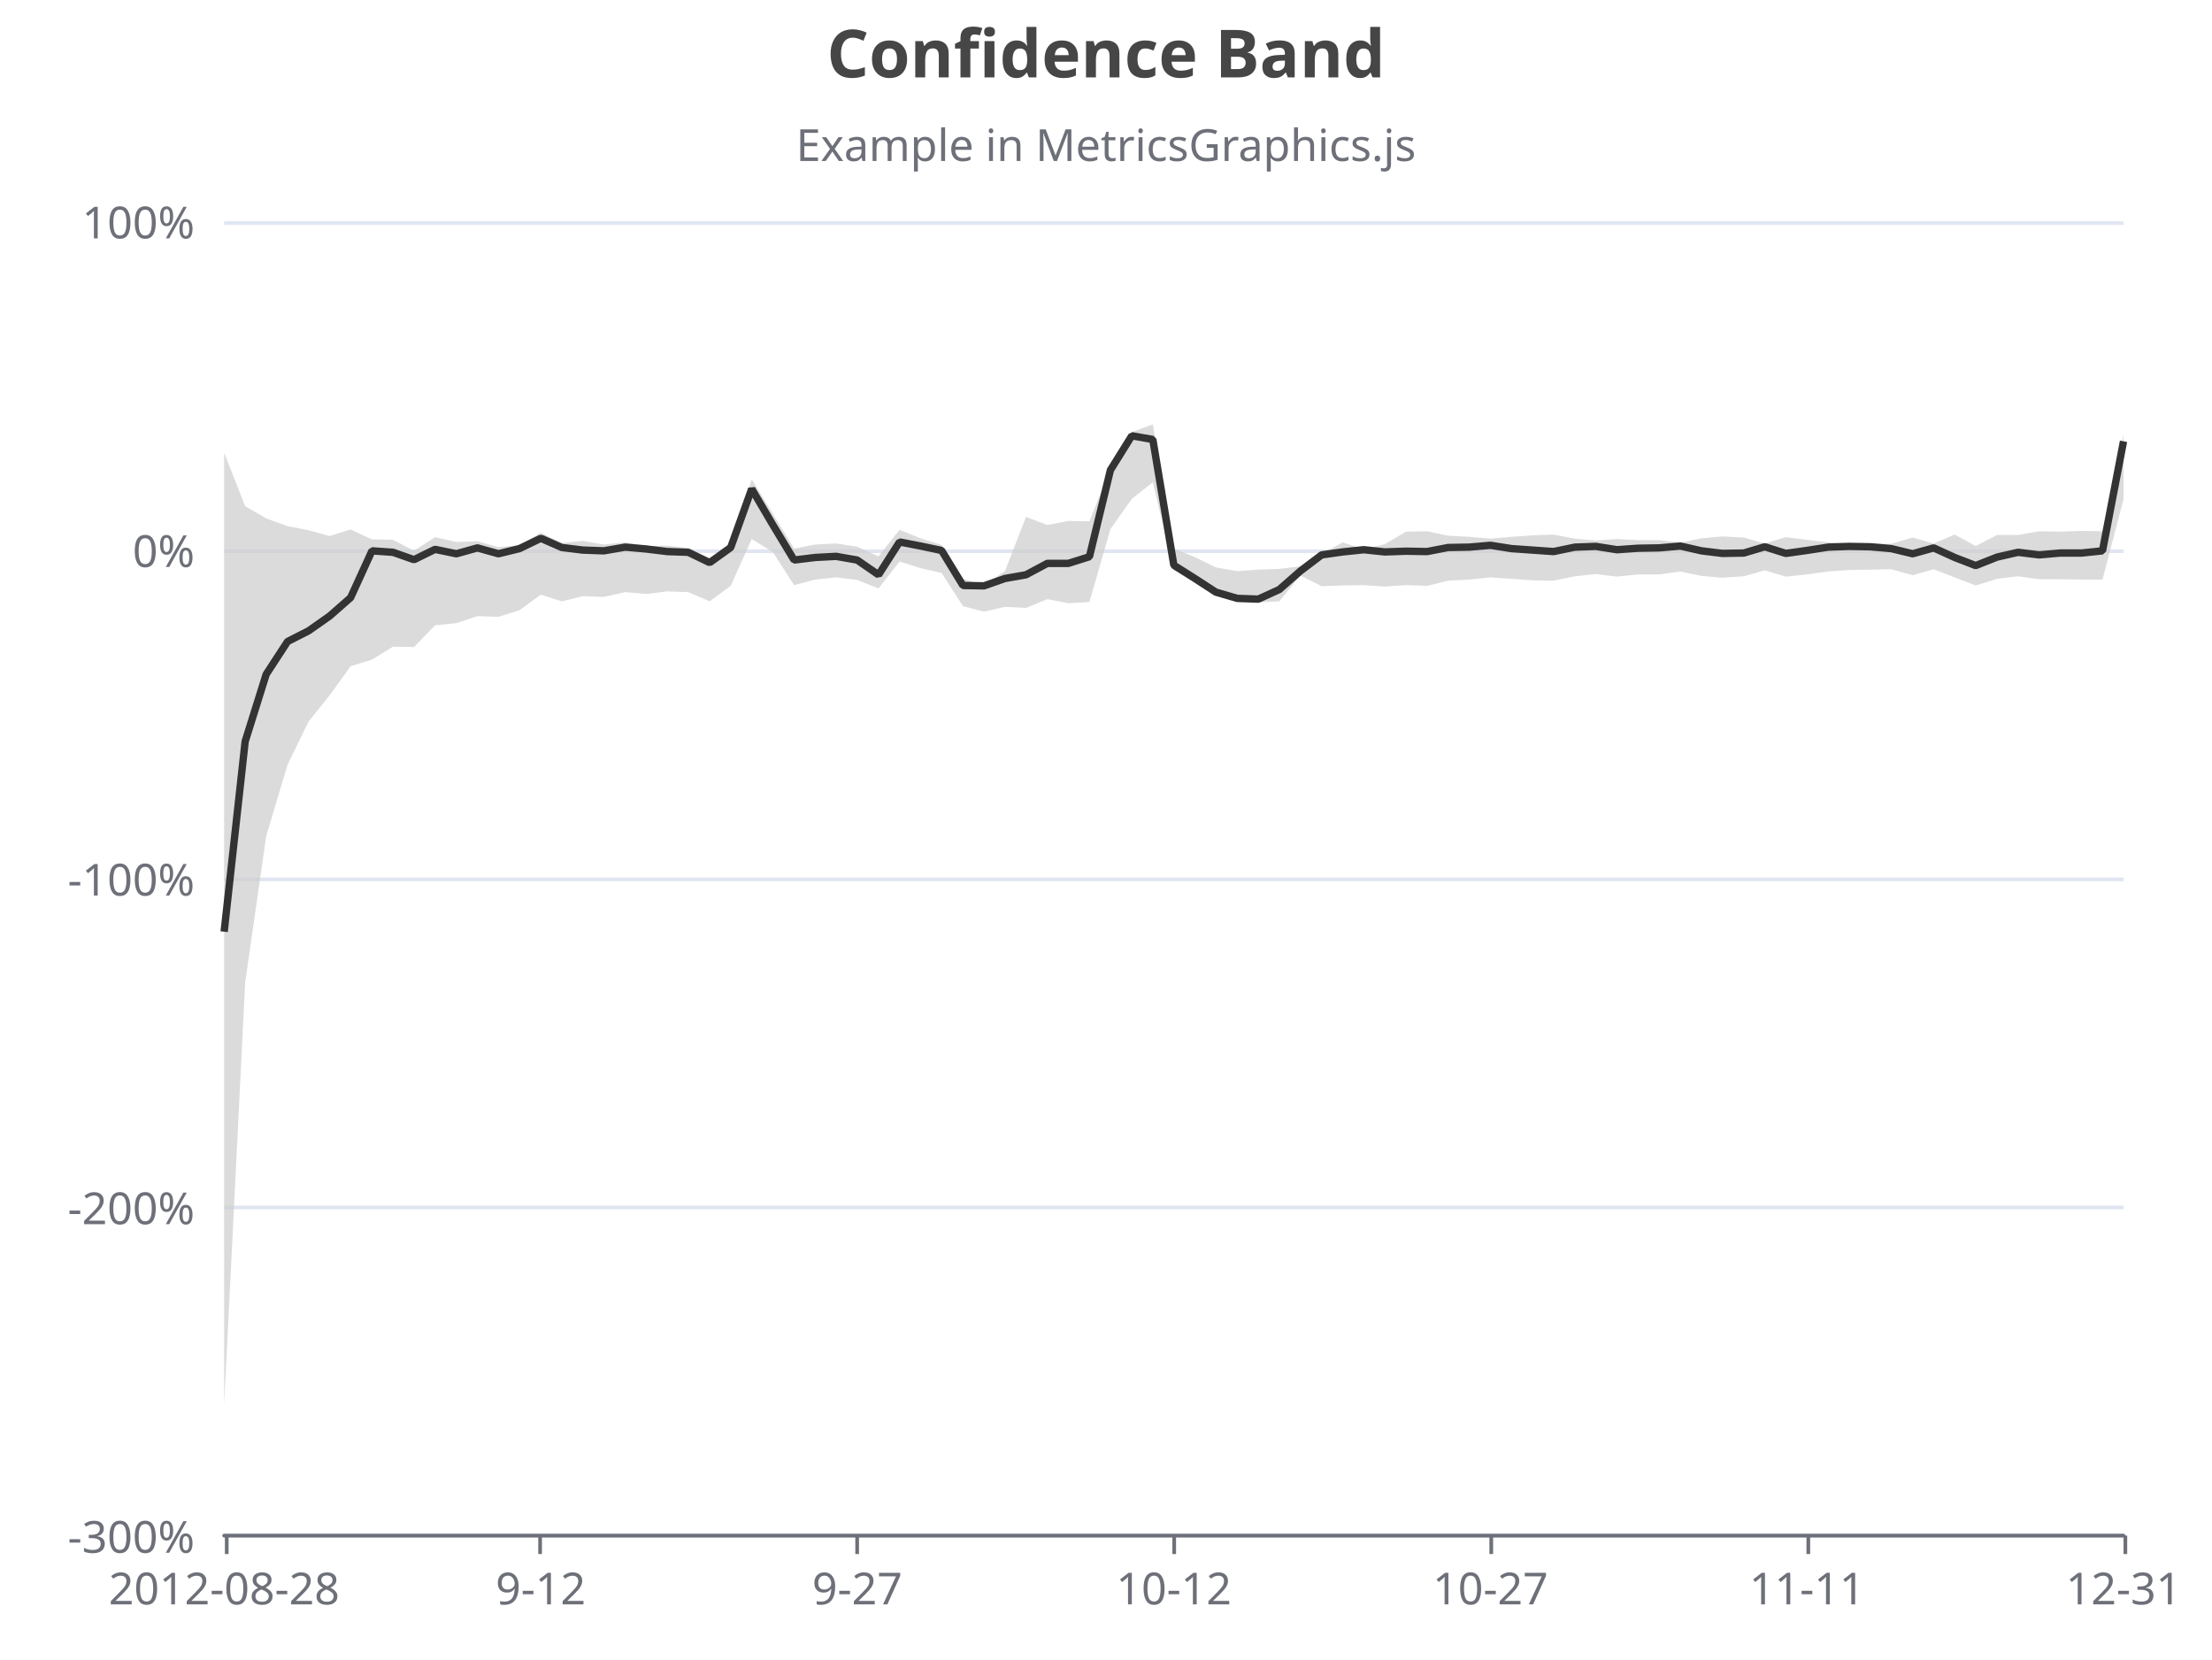
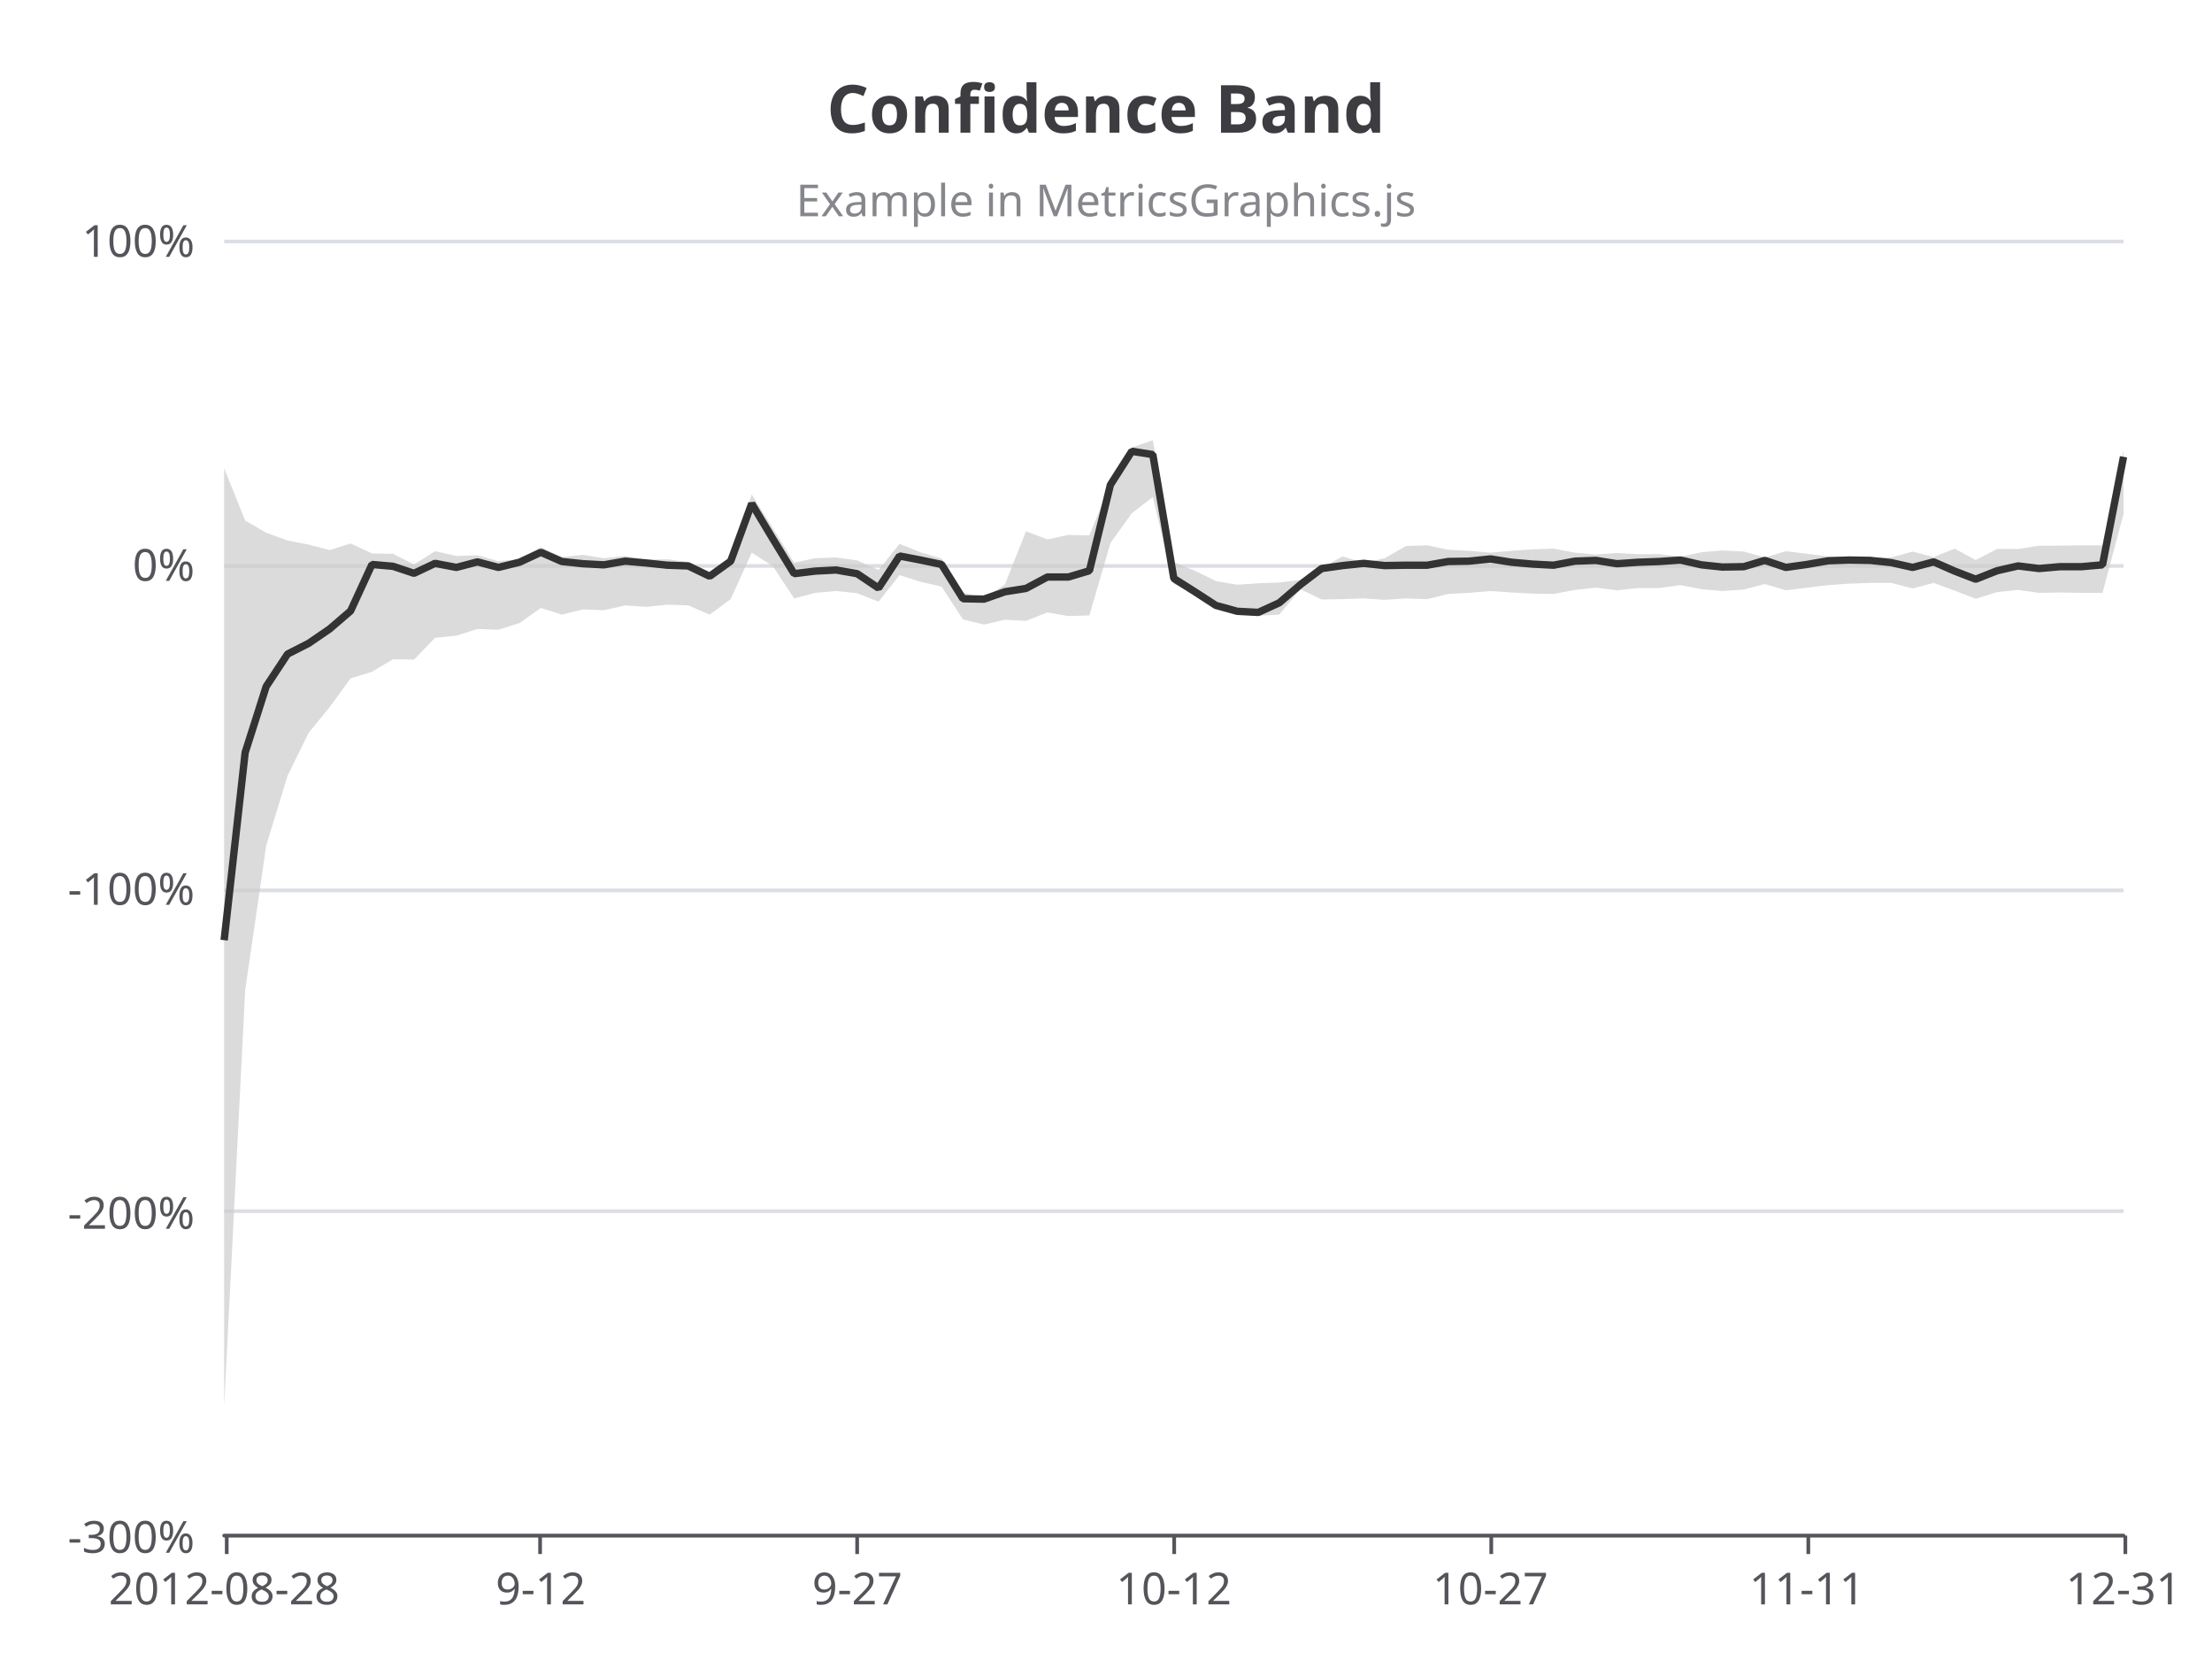
<svg xmlns="http://www.w3.org/2000/svg" width="600" height="450" version="1.1" baseProfile="full" viewBox="0 0 600 450">
  <rect width="600" height="450" x="0" y="0" fill="none" />
-   <path d="M60.8 416.5L576 416.5" fill="transparent" stroke="#E0E6F1" class="zr30-cls-148" />
-   <path d="M60.8 327.5L576 327.5" fill="transparent" stroke="#E0E6F1" class="zr30-cls-148" />
-   <path d="M60.8 238.5L576 238.5" fill="transparent" stroke="#E0E6F1" class="zr30-cls-148" />
-   <path d="M60.8 149.5L576 149.5" fill="transparent" stroke="#E0E6F1" class="zr30-cls-148" />
-   <path d="M60.8 60.5L576 60.5" fill="transparent" stroke="#E0E6F1" class="zr30-cls-148" />
-   <path d="M60.8 416.5L576 416.5" fill="transparent" stroke="#6E7079" stroke-linecap="round" class="zr30-cls-148" />
-   <path d="M61.5 416.5L61.5 421.5" fill="transparent" stroke="#6E7079" class="zr30-cls-148" />
-   <path d="M146.5 416.5L146.5 421.5" fill="transparent" stroke="#6E7079" class="zr30-cls-148" />
-   <path d="M232.5 416.5L232.5 421.5" fill="transparent" stroke="#6E7079" class="zr30-cls-148" />
-   <path d="M318.5 416.5L318.5 421.5" fill="transparent" stroke="#6E7079" class="zr30-cls-148" />
-   <path d="M404.5 416.5L404.5 421.5" fill="transparent" stroke="#6E7079" class="zr30-cls-148" />
-   <path d="M490.5 416.5L490.5 421.5" fill="transparent" stroke="#6E7079" class="zr30-cls-148" />
-   <path d="M576.5 416.5L576.5 421.5" fill="transparent" stroke="#6E7079" class="zr30-cls-148" />
-   <text dominant-baseline="central" text-anchor="end" style="font-size:12px;font-family:sans-serif;" transform="translate(52.8 416.5)" fill="#6E7079">-300%</text>
-   <text dominant-baseline="central" text-anchor="end" style="font-size:12px;font-family:sans-serif;" transform="translate(52.8 327.375)" fill="#6E7079">-200%</text>
-   <text dominant-baseline="central" text-anchor="end" style="font-size:12px;font-family:sans-serif;" transform="translate(52.8 238.25)" fill="#6E7079">-100%</text>
-   <text dominant-baseline="central" text-anchor="end" style="font-size:12px;font-family:sans-serif;" transform="translate(52.8 149.125)" fill="#6E7079">0%</text>
-   <text dominant-baseline="central" text-anchor="end" style="font-size:12px;font-family:sans-serif;" transform="translate(52.8 60)" fill="#6E7079">100%</text>
-   <text dominant-baseline="central" text-anchor="middle" style="font-size:12px;font-family:sans-serif;" y="6" transform="translate(60.8 424.5)" fill="#6E7079">2012-08-28</text>
-   <text dominant-baseline="central" text-anchor="middle" style="font-size:12px;font-family:sans-serif;" y="6" transform="translate(146.6667 424.5)" fill="#6E7079">9-12</text>
-   <text dominant-baseline="central" text-anchor="middle" style="font-size:12px;font-family:sans-serif;" y="6" transform="translate(232.5333 424.5)" fill="#6E7079">9-27</text>
-   <text dominant-baseline="central" text-anchor="middle" style="font-size:12px;font-family:sans-serif;" y="6" transform="translate(318.4 424.5)" fill="#6E7079">10-12</text>
-   <text dominant-baseline="central" text-anchor="middle" style="font-size:12px;font-family:sans-serif;" y="6" transform="translate(404.2667 424.5)" fill="#6E7079">10-27</text>
-   <text dominant-baseline="central" text-anchor="middle" style="font-size:12px;font-family:sans-serif;" y="6" transform="translate(490.1333 424.5)" fill="#6E7079">11-11</text>
-   <text dominant-baseline="central" text-anchor="middle" style="font-size:12px;font-family:sans-serif;" y="6" transform="translate(576 424.5)" fill="#6E7079">12-31</text>
-   <g clip-path="url(#zr30-c0)">
-     <path d="M60.8 122.8L66.5 137.3L72.2 140.6L78 142.7L83.7 143.8L89.4 145.4L95.1 143.6L100.9 146.3L106.6 146.4L112.3 149.4L118 145.7L123.8 147L129.5 146.8L135.2 148.4L140.9 147.9L146.7 144.5L152.4 147.3L158.1 146.7L163.8 147.7L169.6 147.1L175.3 148.1L181 148L186.7 148.6L192.5 151.9L198.2 147.9L203.9 130L209.6 139.3L215.4 148.8L221.1 147.7L226.8 147.4L232.5 148.3L238.3 150.9L244 143.7L249.7 146L255.4 147.8L261.2 157L266.9 158.7L272.6 154.9L278.3 140.2L284.1 142.4L289.8 141.3L295.5 141.4L301.2 127.2L307 117.2L312.7 115.1L318.4 148.8L324.1 151.1L329.8 153.9L335.6 154.9L341.3 154.5L347 154.3L352.7 153.6L358.5 150.3L364.2 147.1L369.9 149L375.6 147.6L381.4 144.2L387.1 144.1L392.8 145.3L398.5 145.6L404.3 146.1L410 145.6L415.7 145.2L421.4 145L427.2 146.1L432.9 146.6L438.6 146.2L444.3 146.5L450.1 146.5L455.8 147.2L461.5 146L467.2 145.5L473 145.8L478.7 147.4L484.4 145.7L490.1 146.4L495.9 147.1L501.6 147.4L507.3 147.4L513 147.5L518.8 145.8L524.5 147.4L530.2 145L535.9 148.1L541.7 145.1L547.4 145.1L553.1 144.1L558.8 144.2L564.6 144L570.3 144.1L576 117.9L576 135.4L570.3 157.2L564.6 157.2L558.8 157.1L553.1 157.1L547.4 156.3L541.7 157L535.9 158.8L530.2 156.6L524.5 154.4L518.8 156L513 154.4L507.3 154.5L501.6 154.6L495.9 155L490.1 155.8L484.4 156.4L478.7 154.7L473 156.3L467.2 156.7L461.5 156.2L455.8 155L450.1 155.8L444.3 155.8L438.6 156.4L432.9 155.7L427.2 156.3L421.4 157.5L415.7 157.4L410 157L404.3 156.6L398.5 157.2L392.8 157.5L387.1 158.9L381.4 158.7L375.6 159.1L369.9 158.7L364.2 158.8L358.5 159L352.7 156.1L347 163.1L341.3 163.4L335.6 163L329.8 159.5L324.1 156.9L318.4 154.7L312.7 130.8L307 135.3L301.2 143.5L295.5 163.3L289.8 163.6L284.1 162.5L278.3 164.9L272.6 164.6L266.9 165.9L261.2 164.4L255.4 155.4L249.7 154.1L244 152.3L238.3 159.6L232.5 157.3L226.8 156.6L221.1 157.2L215.4 158.7L209.6 149.7L203.9 146.2L198.2 158.9L192.5 163.1L186.7 160.6L181 160.4L175.3 161.1L169.6 160.6L163.8 161.9L158.1 161.7L152.4 163.1L146.7 161.3L140.9 165.5L135.2 167.3L129.5 167.1L123.8 169L118 169.6L112.3 175.5L106.6 175.4L100.9 178.9L95.1 180.7L89.4 188.6L83.7 195.7L78 207.4L72.2 226.8L66.5 266.5L60.8 381Z" fill="#ccc" fill-opacity="0.7" class="zr30-cls-150" />
+   <path d="M60.8 416.5L576 416.5" fill="none" pointer-events="visible" stroke="#dbdee4" class="zr36-cls-277" />
+   <path d="M60.8 328.5L576 328.5" fill="none" pointer-events="visible" stroke="#dbdee4" class="zr36-cls-277" />
+   <path d="M60.8 241.5L576 241.5" fill="none" pointer-events="visible" stroke="#dbdee4" class="zr36-cls-277" />
+   <path d="M60.8 153.5L576 153.5" fill="none" pointer-events="visible" stroke="#dbdee4" class="zr36-cls-277" />
+   <path d="M60.8 65.5L576 65.5" fill="none" pointer-events="visible" stroke="#dbdee4" class="zr36-cls-277" />
+   <path d="M60.8 416.5L576 416.5" fill="none" pointer-events="visible" stroke="#54555a" stroke-linecap="round" class="zr36-cls-277" />
+   <path d="M61.5 416.5L61.5 421.5" fill="none" pointer-events="visible" stroke="#54555a" class="zr36-cls-277" />
+   <path d="M146.5 416.5L146.5 421.5" fill="none" pointer-events="visible" stroke="#54555a" class="zr36-cls-277" />
+   <path d="M232.5 416.5L232.5 421.5" fill="none" pointer-events="visible" stroke="#54555a" class="zr36-cls-277" />
+   <path d="M318.5 416.5L318.5 421.5" fill="none" pointer-events="visible" stroke="#54555a" class="zr36-cls-277" />
+   <path d="M404.5 416.5L404.5 421.5" fill="none" pointer-events="visible" stroke="#54555a" class="zr36-cls-277" />
+   <path d="M490.5 416.5L490.5 421.5" fill="none" pointer-events="visible" stroke="#54555a" class="zr36-cls-277" />
+   <path d="M576.5 416.5L576.5 421.5" fill="none" pointer-events="visible" stroke="#54555a" class="zr36-cls-277" />
+   <text dominant-baseline="central" text-anchor="end" style="font-size:12px;font-family:sans-serif;" transform="translate(52.8 416.5)" fill="#54555a">-300%</text>
+   <text dominant-baseline="central" text-anchor="end" style="font-size:12px;font-family:sans-serif;" transform="translate(52.8 328.625)" fill="#54555a">-200%</text>
+   <text dominant-baseline="central" text-anchor="end" style="font-size:12px;font-family:sans-serif;" transform="translate(52.8 240.75)" fill="#54555a">-100%</text>
+   <text dominant-baseline="central" text-anchor="end" style="font-size:12px;font-family:sans-serif;" transform="translate(52.8 152.875)" fill="#54555a">0%</text>
+   <text dominant-baseline="central" text-anchor="end" style="font-size:12px;font-family:sans-serif;" transform="translate(52.8 65)" fill="#54555a">100%</text>
+   <text dominant-baseline="central" text-anchor="middle" style="font-size:12px;font-family:sans-serif;" y="6" transform="translate(60.8 424.5)" fill="#54555a">2012-08-28</text>
+   <text dominant-baseline="central" text-anchor="middle" style="font-size:12px;font-family:sans-serif;" y="6" transform="translate(146.6667 424.5)" fill="#54555a">9-12</text>
+   <text dominant-baseline="central" text-anchor="middle" style="font-size:12px;font-family:sans-serif;" y="6" transform="translate(232.5333 424.5)" fill="#54555a">9-27</text>
+   <text dominant-baseline="central" text-anchor="middle" style="font-size:12px;font-family:sans-serif;" y="6" transform="translate(318.4 424.5)" fill="#54555a">10-12</text>
+   <text dominant-baseline="central" text-anchor="middle" style="font-size:12px;font-family:sans-serif;" y="6" transform="translate(404.2667 424.5)" fill="#54555a">10-27</text>
+   <text dominant-baseline="central" text-anchor="middle" style="font-size:12px;font-family:sans-serif;" y="6" transform="translate(490.1333 424.5)" fill="#54555a">11-11</text>
+   <text dominant-baseline="central" text-anchor="middle" style="font-size:12px;font-family:sans-serif;" y="6" transform="translate(576 424.5)" fill="#54555a">12-31</text>
+   <g clip-path="url(#zr36-c0)">
+     <path d="M60.8 127L66.5 141.2L72.2 144.5L78 146.6L83.7 147.7L89.4 149.2L95.1 147.4L100.9 150.1L106.6 150.2L112.3 153.1L118 149.5L123.8 150.8L129.5 150.6L135.2 152.2L140.9 151.7L146.7 148.4L152.4 151.1L158.1 150.5L163.8 151.4L169.6 150.8L175.3 151.8L181 151.7L186.7 152.4L192.5 155.6L198.2 151.6L203.9 134.1L209.6 143.2L215.4 152.6L221.1 151.4L226.8 151.2L232.5 152L238.3 154.6L244 147.5L249.7 149.8L255.4 151.5L261.2 160.7L266.9 162.3L272.6 158.5L278.3 144.1L284.1 146.3L289.8 145.1L295.5 145.2L301.2 131.3L307 121.4L312.7 119.4L318.4 152.5L324.1 154.8L329.8 157.6L335.6 158.6L341.3 158.2L347 158L352.7 157.3L358.5 154L364.2 150.9L369.9 152.7L375.6 151.4L381.4 148.1L387.1 147.9L392.8 149.1L398.5 149.4L404.3 149.9L410 149.4L415.7 149L421.4 148.8L427.2 149.9L432.9 150.4L438.6 150L444.3 150.3L450.1 150.3L455.8 151L461.5 149.8L467.2 149.3L473 149.6L478.7 151.2L484.4 149.5L490.1 150.2L495.9 150.9L501.6 151.1L507.3 151.2L513 151.2L518.8 149.6L524.5 151.1L530.2 148.8L535.9 151.9L541.7 148.9L547.4 148.9L553.1 148L558.8 148L564.6 147.9L570.3 147.9L576 122.1L576 139.4L570.3 160.8L564.6 160.8L558.8 160.7L553.1 160.8L547.4 160L541.7 160.6L535.9 162.4L530.2 160.2L524.5 158.1L518.8 159.6L513 158.1L507.3 158.1L501.6 158.3L495.9 158.7L490.1 159.4L484.4 160.1L478.7 158.4L473 159.9L467.2 160.3L461.5 159.8L455.8 158.7L450.1 159.5L444.3 159.5L438.6 160.1L432.9 159.4L427.2 160L421.4 161.1L415.7 161L410 160.7L404.3 160.3L398.5 160.8L392.8 161.1L387.1 162.5L381.4 162.3L375.6 162.7L369.9 162.3L364.2 162.5L358.5 162.6L352.7 159.8L347 166.7L341.3 167L335.6 166.6L329.8 163.1L324.1 160.5L318.4 158.4L312.7 134.8L307 139.2L301.2 147.3L295.5 166.9L289.8 167.1L284.1 166.1L278.3 168.4L272.6 168.1L266.9 169.4L261.2 168L255.4 159.1L249.7 157.8L244 156L238.3 163.2L232.5 160.9L226.8 160.3L221.1 160.8L215.4 162.3L209.6 153.5L203.9 149.9L198.2 162.5L192.5 166.7L186.7 164.2L181 164L175.3 164.6L169.6 164.2L163.8 165.5L158.1 165.3L152.4 166.7L146.7 164.9L140.9 169L135.2 170.8L129.5 170.6L123.8 172.4L118 173L112.3 178.9L106.6 178.8L100.9 182.2L95.1 184L89.4 191.8L83.7 198.8L78 210.4L72.2 229.4L66.5 268.6L60.8 381.5Z" fill="#ccc" fill-opacity="0.7" class="zr36-cls-279" />
  </g>
-   <g clip-path="url(#zr30-c1)">
-     <path d="M60.8 381L66.5 266.5L72.2 226.8L78 207.4L83.7 195.7L89.4 188.6L95.1 180.7L100.9 178.9L106.6 175.4L112.3 175.5L118 169.6L123.8 169L129.5 167.1L135.2 167.3L140.9 165.5L146.7 161.3L152.4 163.1L158.1 161.7L163.8 161.9L169.6 160.6L175.3 161.1L181 160.4L186.7 160.6L192.5 163.1L198.2 158.9L203.9 146.2L209.6 149.7L215.4 158.7L221.1 157.2L226.8 156.6L232.5 157.3L238.3 159.6L244 152.3L249.7 154.1L255.4 155.4L261.2 164.4L266.9 165.9L272.6 164.6L278.3 164.9L284.1 162.5L289.8 163.6L295.5 163.3L301.2 143.5L307 135.3L312.7 130.8L318.4 154.7L324.1 156.9L329.8 159.5L335.6 163L341.3 163.4L347 163.1L352.7 156.1L358.5 159L364.2 158.8L369.9 158.7L375.6 159.1L381.4 158.7L387.1 158.9L392.8 157.5L398.5 157.2L404.3 156.6L410 157L415.7 157.4L421.4 157.5L427.2 156.3L432.9 155.7L438.6 156.4L444.3 155.8L450.1 155.8L455.8 155L461.5 156.2L467.2 156.7L473 156.3L478.7 154.7L484.4 156.4L490.1 155.8L495.9 155L501.6 154.6L507.3 154.5L513 154.4L518.8 156L524.5 154.4L530.2 156.6L535.9 158.8L541.7 157L547.4 156.3L553.1 157.1L558.8 157.1L564.6 157.2L570.3 157.2L576 135.4" fill="transparent" stroke="#5470c6" stroke-width="2" stroke-opacity="0" stroke-linejoin="bevel" class="zr30-cls-151" />
+   <g clip-path="url(#zr36-c1)">
+     <path d="M60.8 381.5L66.5 268.6L72.2 229.4L78 210.4L83.7 198.8L89.4 191.8L95.1 184L100.9 182.2L106.6 178.8L112.3 178.9L118 173L123.8 172.4L129.5 170.6L135.2 170.8L140.9 169L146.7 164.9L152.4 166.7L158.1 165.3L163.8 165.5L169.6 164.2L175.3 164.6L181 164L186.7 164.2L192.5 166.7L198.2 162.5L203.9 149.9L209.6 153.5L215.4 162.3L221.1 160.8L226.8 160.3L232.5 160.9L238.3 163.2L244 156L249.7 157.8L255.4 159.1L261.2 168L266.9 169.4L272.6 168.1L278.3 168.4L284.1 166.1L289.8 167.1L295.5 166.9L301.2 147.3L307 139.2L312.7 134.8L318.4 158.4L324.1 160.5L329.8 163.1L335.6 166.6L341.3 167L347 166.7L352.7 159.8L358.5 162.6L364.2 162.5L369.9 162.3L375.6 162.7L381.4 162.3L387.1 162.5L392.8 161.1L398.5 160.8L404.3 160.3L410 160.7L415.7 161L421.4 161.1L427.2 160L432.9 159.4L438.6 160.1L444.3 159.5L450.1 159.5L455.8 158.7L461.5 159.8L467.2 160.3L473 159.9L478.7 158.4L484.4 160.1L490.1 159.4L495.9 158.7L501.6 158.3L507.3 158.1L513 158.1L518.8 159.6L524.5 158.1L530.2 160.2L535.9 162.4L541.7 160.6L547.4 160L553.1 160.8L558.8 160.7L564.6 160.8L570.3 160.8L576 139.4" fill="none" pointer-events="visible" stroke="#5070dd" stroke-width="2" stroke-opacity="0" stroke-linejoin="bevel" class="zr36-cls-280" />
  </g>
-   <g clip-path="url(#zr30-c0)">
-     <path d="M60.8 122.8L66.5 137.3L72.2 140.6L78 142.7L83.7 143.8L89.4 145.4L95.1 143.6L100.9 146.3L106.6 146.4L112.3 149.4L118 145.7L123.8 147L129.5 146.8L135.2 148.4L140.9 147.9L146.7 144.5L152.4 147.3L158.1 146.7L163.8 147.7L169.6 147.1L175.3 148.1L181 148L186.7 148.6L192.5 151.9L198.2 147.9L203.9 130L209.6 139.3L215.4 148.8L221.1 147.7L226.8 147.4L232.5 148.3L238.3 150.9L244 143.7L249.7 146L255.4 147.8L261.2 157L266.9 158.7L272.6 154.9L278.3 140.2L284.1 142.4L289.8 141.3L295.5 141.4L301.2 127.2L307 117.2L312.7 115.1L318.4 148.8L324.1 151.1L329.8 153.9L335.6 154.9L341.3 154.5L347 154.3L352.7 153.6L358.5 150.3L364.2 147.1L369.9 149L375.6 147.6L381.4 144.2L387.1 144.1L392.8 145.3L398.5 145.6L404.3 146.1L410 145.6L415.7 145.2L421.4 145L427.2 146.1L432.9 146.6L438.6 146.2L444.3 146.5L450.1 146.5L455.8 147.2L461.5 146L467.2 145.5L473 145.8L478.7 147.4L484.4 145.7L490.1 146.4L495.9 147.1L501.6 147.4L507.3 147.4L513 147.5L518.8 145.8L524.5 147.4L530.2 145L535.9 148.1L541.7 145.1L547.4 145.1L553.1 144.1L558.8 144.2L564.6 144L570.3 144.1L576 117.9" fill="transparent" stroke="#91cc75" stroke-width="2" stroke-opacity="0" stroke-linejoin="bevel" class="zr30-cls-151" />
+   <g clip-path="url(#zr36-c0)">
+     <path d="M60.8 127L66.5 141.2L72.2 144.5L78 146.6L83.7 147.7L89.4 149.2L95.1 147.4L100.9 150.1L106.6 150.2L112.3 153.1L118 149.5L123.8 150.8L129.5 150.6L135.2 152.2L140.9 151.7L146.7 148.4L152.4 151.1L158.1 150.5L163.8 151.4L169.6 150.8L175.3 151.8L181 151.7L186.7 152.4L192.5 155.6L198.2 151.6L203.9 134.1L209.6 143.2L215.4 152.6L221.1 151.4L226.8 151.2L232.5 152L238.3 154.6L244 147.5L249.7 149.8L255.4 151.5L261.2 160.7L266.9 162.3L272.6 158.5L278.3 144.1L284.1 146.3L289.8 145.1L295.5 145.2L301.2 131.3L307 121.4L312.7 119.4L318.4 152.5L324.1 154.8L329.8 157.6L335.6 158.6L341.3 158.2L347 158L352.7 157.3L358.5 154L364.2 150.9L369.9 152.7L375.6 151.4L381.4 148.1L387.1 147.9L392.8 149.1L398.5 149.4L404.3 149.9L410 149.4L415.7 149L421.4 148.8L427.2 149.9L432.9 150.4L438.6 150L444.3 150.3L450.1 150.3L455.8 151L461.5 149.8L467.2 149.3L473 149.6L478.7 151.2L484.4 149.5L490.1 150.2L495.9 150.9L501.6 151.1L507.3 151.2L513 151.2L518.8 149.6L524.5 151.1L530.2 148.8L535.9 151.9L541.7 148.9L547.4 148.9L553.1 148L558.8 148L564.6 147.9L570.3 147.9L576 122.1" fill="none" pointer-events="visible" stroke="#b6d634" stroke-width="2" stroke-opacity="0" stroke-linejoin="bevel" class="zr36-cls-280" />
  </g>
-   <g clip-path="url(#zr30-c2)">
-     <path d="M60.8 252.7L66.5 201.1L72.2 182.9L78 174L83.7 171.1L89.4 167.1L95.1 162.1L100.9 149.4L106.6 149.8L112.3 151.8L118 149L123.8 150.2L129.5 148.6L135.2 150.2L140.9 148.8L146.7 146L152.4 148.5L158.1 149.2L163.8 149.4L169.6 148.4L175.3 148.9L181 149.6L186.7 149.8L192.5 152.6L198.2 148.5L203.9 132.6L209.6 142.3L215.4 151.9L221.1 151.2L226.8 150.9L232.5 151.9L238.3 155.9L244 147L249.7 148.1L255.4 149.3L261.2 158.8L266.9 158.9L272.6 156.9L278.3 155.9L284.1 152.8L289.8 152.8L295.5 151L301.2 127.5L307 118.2L312.7 119.2L318.4 153.3L324.1 156.9L329.8 160.6L335.6 162.3L341.3 162.5L347 159.9L352.7 154.9L358.5 150.5L364.2 149.7L369.9 149.1L375.6 149.7L381.4 149.5L387.1 149.6L392.8 148.5L398.5 148.4L404.3 147.9L410 148.8L415.7 149.2L421.4 149.6L427.2 148.4L432.9 148.2L438.6 149.1L444.3 148.7L450.1 148.6L455.8 148.1L461.5 149.4L467.2 150.1L473 150L478.7 148.3L484.4 150.1L490.1 149.3L495.9 148.4L501.6 148.2L507.3 148.3L513 148.8L518.8 150.2L524.5 148.6L530.2 151.2L535.9 153.4L541.7 151.1L547.4 149.8L553.1 150.5L558.8 150L564.6 150L570.3 149.4L576 119.7" fill="transparent" stroke="#333" stroke-width="2" stroke-linejoin="bevel" class="zr30-cls-151" />
+   <g clip-path="url(#zr36-c2)">
+     <path d="M60.8 255L66.5 204.1L72.2 186.2L78 177.4L83.7 174.5L89.4 170.6L95.1 165.7L100.9 153.1L106.6 153.6L112.3 155.5L118 152.8L123.8 153.9L129.5 152.4L135.2 153.9L140.9 152.5L146.7 149.8L152.4 152.3L158.1 152.9L163.8 153.2L169.6 152.2L175.3 152.7L181 153.3L186.7 153.5L192.5 156.3L198.2 152.2L203.9 136.6L209.6 146.1L215.4 155.6L221.1 154.9L226.8 154.6L232.5 155.6L238.3 159.5L244 150.8L249.7 151.9L255.4 153.1L261.2 162.4L266.9 162.5L272.6 160.5L278.3 159.6L284.1 156.5L289.8 156.5L295.5 154.8L301.2 131.5L307 122.4L312.7 123.3L318.4 156.9L324.1 160.5L329.8 164.2L335.6 165.8L341.3 166.1L347 163.5L352.7 158.6L358.5 154.2L364.2 153.4L369.9 152.8L375.6 153.4L381.4 153.3L387.1 153.3L392.8 152.3L398.5 152.2L404.3 151.6L410 152.5L415.7 153L421.4 153.3L427.2 152.2L432.9 152L438.6 152.9L444.3 152.5L450.1 152.3L455.8 151.9L461.5 153.2L467.2 153.8L473 153.7L478.7 152L484.4 153.9L490.1 153.1L495.9 152.1L501.6 151.9L507.3 152L513 152.6L518.8 153.9L524.5 152.4L530.2 154.9L535.9 157.1L541.7 154.8L547.4 153.5L553.1 154.2L558.8 153.7L564.6 153.7L570.3 153.2L576 123.9" fill="none" pointer-events="visible" stroke="#333" stroke-width="2" stroke-linejoin="bevel" class="zr36-cls-280" />
  </g>
-   <path d="M-85.8 -5l171.6 0l0 50l-171.6 0Z" transform="translate(300 5)" fill="rgb(0,0,0)" fill-opacity="0" stroke="#ccc" stroke-width="0" class="zr30-cls-148" />
-   <text dominant-baseline="central" text-anchor="middle" style="font-size:18px;font-family:sans-serif;font-weight:bold;" xml:space="preserve" y="9" transform="translate(300 5)" fill="#464646">Confidence Band</text>
-   <text dominant-baseline="central" text-anchor="middle" style="font-size:12px;font-family:sans-serif;" xml:space="preserve" y="34" transform="translate(300 5)" fill="#6E7079">Example in MetricsGraphics.js</text>
+   <path d="M-85.8 -5l171.6 0l0 50l-171.6 0Z" transform="translate(300 20)" fill="rgb(0,0,0)" fill-opacity="0" stroke="#3c3c41" stroke-width="0" class="zr36-cls-277" />
+   <text dominant-baseline="central" text-anchor="middle" style="font-size:18px;font-family:sans-serif;font-weight:bold;" xml:space="preserve" y="9" transform="translate(300 20)" fill="#3c3c41">Confidence Band</text>
+   <text dominant-baseline="central" text-anchor="middle" style="font-size:12px;font-family:sans-serif;" xml:space="preserve" y="34" transform="translate(300 20)" fill="#86878c">Example in MetricsGraphics.js</text>
  <defs>
-     <clipPath id="zr30-c0">
-       <path d="M59 59l519 0l0 358.5l-519 0Z" fill="#000" class="zr30-cls-149" />
+     <clipPath id="zr36-c0">
+       <path d="M59 64l519 0l0 353.5l-519 0Z" fill="#000" class="zr36-cls-278" />
    </clipPath>
-     <clipPath id="zr30-c1">
-       <path d="M59 59l519 0l0 358.5l-519 0Z" fill="#000" class="zr30-cls-149" />
+     <clipPath id="zr36-c1">
+       <path d="M59 64l519 0l0 353.5l-519 0Z" fill="#000" class="zr36-cls-278" />
    </clipPath>
-     <clipPath id="zr30-c2">
-       <path d="M59 59l519 0l0 358.5l-519 0Z" fill="#000" class="zr30-cls-149" />
+     <clipPath id="zr36-c2">
+       <path d="M59 64l519 0l0 353.5l-519 0Z" fill="#000" class="zr36-cls-278" />
    </clipPath>
  </defs>
  <style>
- .zr30-cls-148:hover {
+ .zr36-cls-277:hover {
pointer-events:none;
}
- .zr30-cls-149:hover {
+ .zr36-cls-278:hover {
cursor:pointer;
fill:rgba(0,0,0,1);
}
- .zr30-cls-150:hover {
+ .zr36-cls-279:hover {
cursor:pointer;
fill:rgba(224,224,224,1);
}
- .zr30-cls-151:hover {
+ .zr36-cls-280:hover {
cursor:pointer;
}



</style>
</svg>
